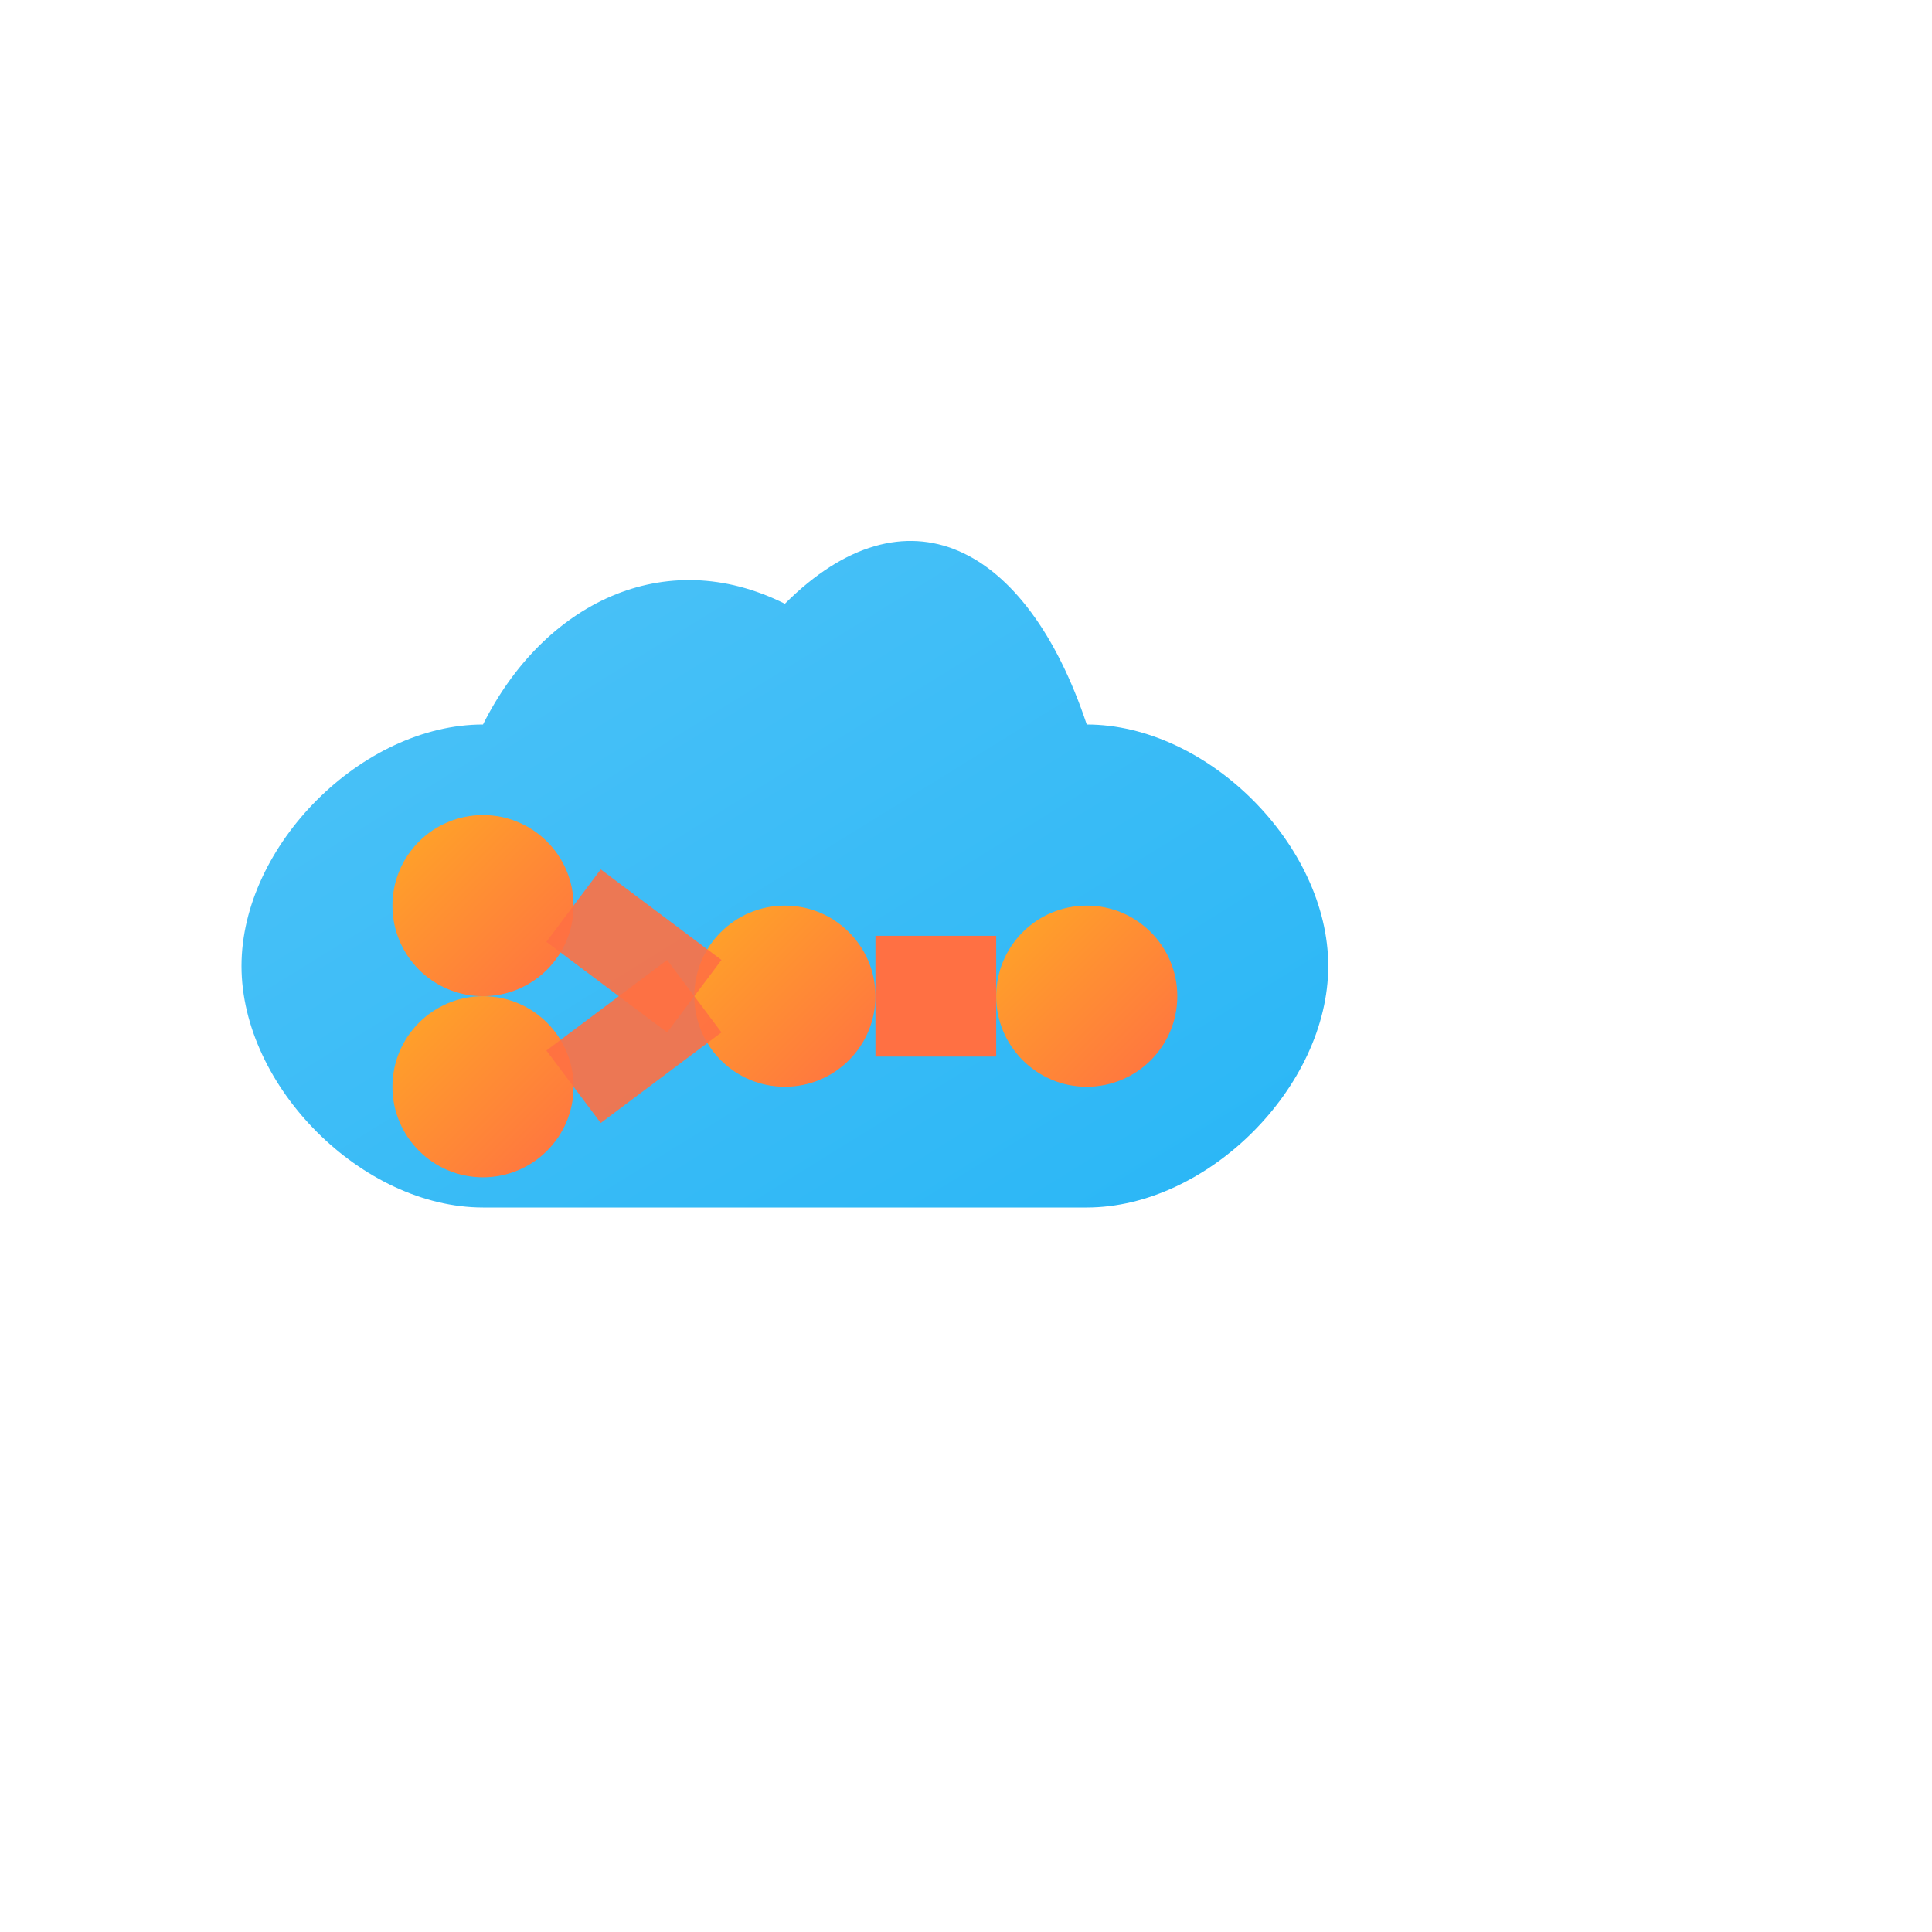
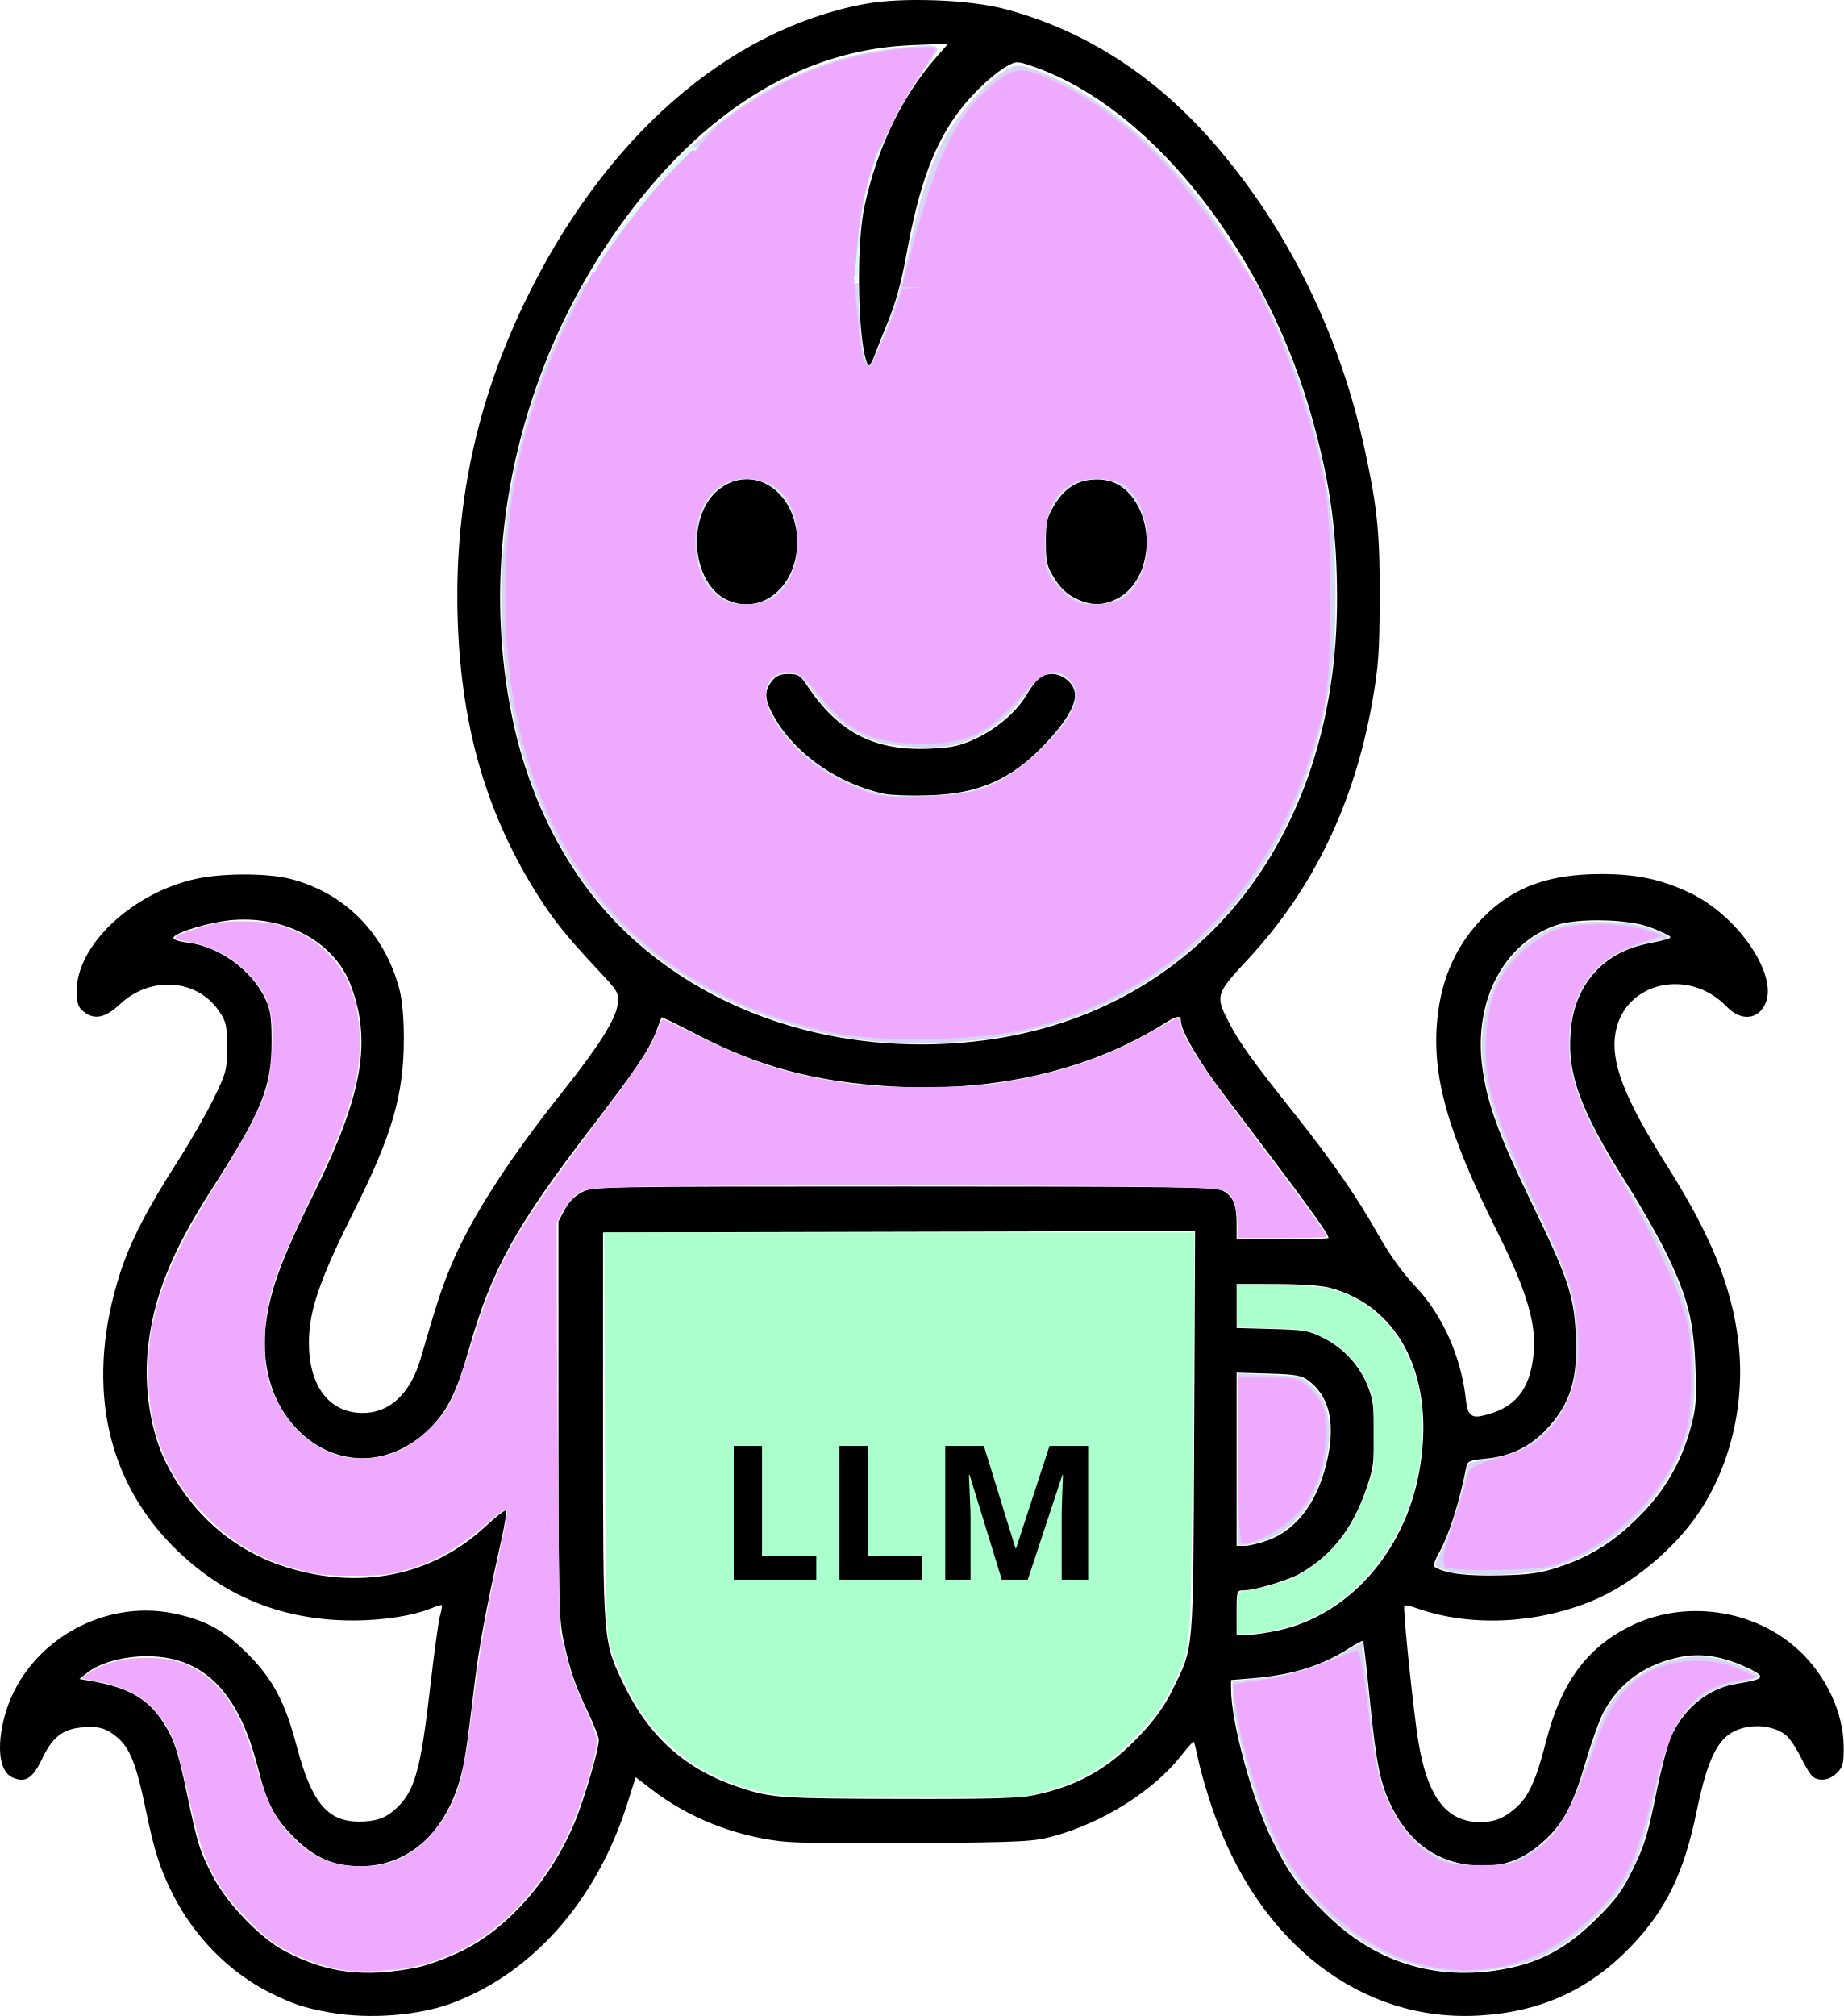
- <svg xmlns="http://www.w3.org/2000/svg" viewBox="0 0 32 32">
-   <defs>
-     <linearGradient id="cloudGradient" x1="0%" y1="0%" x2="100%" y2="100%">
-       <stop offset="0%" style="stop-color:#4FC3F7;stop-opacity:1" />
-       <stop offset="100%" style="stop-color:#29B6F6;stop-opacity:1" />
-     </linearGradient>
-     <linearGradient id="nodeGradient" x1="0%" y1="0%" x2="100%" y2="100%">
-       <stop offset="0%" style="stop-color:#FFA726;stop-opacity:1" />
-       <stop offset="100%" style="stop-color:#FF7043;stop-opacity:1" />
-     </linearGradient>
-   </defs>
-   <path d="M8 20 C6 20, 4 18, 4 16 C4 14, 6 12, 8 12 C9 10, 11 9, 13 10 C15 8, 17 9, 18 12 C20 12, 22 14, 22 16 C22 18, 20 20, 18 20 Z" fill="url(#cloudGradient)" />
-   <circle cx="8" cy="15" r="1.5" fill="url(#nodeGradient)" />
-   <circle cx="8" cy="18" r="1.5" fill="url(#nodeGradient)" />
-   <circle cx="13" cy="16.5" r="1.5" fill="url(#nodeGradient)" />
-   <circle cx="18" cy="16.5" r="1.5" fill="url(#nodeGradient)" />
-   <line x1="9.5" y1="15" x2="11.5" y2="16.5" stroke="#FF7043" stroke-width="1.5" opacity="0.9" />
-   <line x1="9.5" y1="18" x2="11.5" y2="16.5" stroke="#FF7043" stroke-width="1.5" opacity="0.9" />
-   <line x1="14.5" y1="16.5" x2="16.5" y2="16.5" stroke="#FF7043" stroke-width="2" opacity="1" />
+ <svg xmlns="http://www.w3.org/2000/svg" width="661.998" height="723.765" viewBox="0 0 175.154 191.496" version="1.1" id="svg1" xml:space="preserve">
+   <defs id="defs1" />
+   <g id="layer1" transform="translate(-5.483876,-59.28611)">
+     <path style="fill:#000000" d="m 36.805,250.446 c -2.431,-0.441 -3.532,-0.806 -5.682,-1.88 -3.835,-1.917 -7.221,-5.352 -9.235,-9.37 -1.208,-2.409 -1.75,-4.1 -2.534,-7.909 -0.884,-4.289 -1.495,-5.886 -2.638,-6.889 -1.102,-0.968 -1.846,-1.182 -3.535,-1.02 -1.769,0.17 -2.747,0.958 -3.705,2.986 -0.879,1.86 -1.604,2.311 -2.822,1.756 -1.212,-0.552 -1.514,-2.823 -0.76,-5.716 1.785,-6.854 9.151,-11.338 16.173,-9.844 2.992,0.637 4.731,1.598 6.983,3.859 2.37,2.379 3.516,4.549 4.625,8.753 1.404,5.322 2.913,7.144 5.914,7.144 1.616,0 2.577,-0.344 3.56,-1.274 1.75,-1.654 2.304,-3.648 3.212,-11.566 0.368,-3.205 0.785,-6.234 0.927,-6.729 0.142,-0.496 0.219,-0.941 0.171,-0.989 -0.048,-0.048 -0.499,0.085 -1.001,0.295 -1.95,0.815 -5.522,1.28 -8.692,1.133 -6.329,-0.295 -11.597,-2.657 -16.007,-7.178 -6.4,-6.561 -8.118,-15.697 -4.854,-25.815 0.963,-2.987 2.547,-6.057 5.496,-10.658 1.192,-1.86 2.726,-4.537 3.409,-5.949 1.183,-2.446 1.241,-2.674 1.241,-4.839 0,-2.022 -0.078,-2.39 -0.71,-3.345 -2.078,-3.141 -6.52,-3.481 -9.466,-0.725 -1.41,1.319 -2.436,1.52 -3.473,0.681 -0.496,-0.402 -0.613,-0.76 -0.625,-1.923 -0.045,-4.386 5.383,-9.443 11.488,-10.701 2.558,-0.528 6.686,-0.51 8.806,0.037 5.198,1.341 8.99,5.201 10.373,10.557 0.253,0.981 0.406,2.731 0.404,4.63 -0.006,5.283 -1.102,9.102 -4.632,16.15 -3.365,6.716 -4.382,9.663 -4.386,12.7 -0.005,4.118 1.901,6.648 5.042,6.696 2.605,0.039 4.61,-1.826 5.583,-5.192 1.428,-4.943 1.955,-6.563 2.811,-8.648 1.858,-4.524 5.429,-10.11 10.663,-16.679 3.412,-4.282 5.072,-6.91 5.225,-8.272 0.13,-1.149 0.103,-1.194 -1.949,-3.387 -2.794,-2.985 -4.034,-4.514 -5.45,-6.719 -4.971,-7.744 -7.434,-16.074 -7.784,-26.326 -0.367,-10.731 1.719,-20.661 6.364,-30.295 7.514,-15.585 19.268,-25.89 32.305,-28.324 3.538,-0.661 9.936,-0.423 13.368,0.496 7.617,2.04 14.329,6.384 19.939,12.903 6.945,8.071 11.811,17.996 14.191,28.948 1.203,5.534 1.445,7.982 1.417,14.287 -0.022,5.006 -0.121,6.36 -0.707,9.67 -1.72,9.718 -5.639,17.812 -11.856,24.491 -3.025,3.249 -3.075,3.422 -1.739,5.985 1.019,1.955 2.07,3.417 6.177,8.593 3.709,4.675 5.901,7.841 8.015,11.579 1.066,1.884 2.279,3.574 3.457,4.814 2.641,2.78 4.405,6.743 4.857,10.909 0.141,1.303 0.508,1.661 1.483,1.447 3.135,-0.685 4.57,-2.39 4.933,-5.859 0.298,-2.853 -0.641,-6.011 -3.481,-11.701 -4.714,-9.444 -6.208,-14.772 -5.659,-20.187 0.401,-3.959 1.9,-7.197 4.526,-9.777 2.804,-2.755 6.153,-3.951 11.061,-3.951 3.348,0 5.747,0.515 8.459,1.817 4.484,2.152 8.278,7.682 7.145,10.416 -0.673,1.625 -2.341,1.787 -3.712,0.359 -3.584,-3.731 -9.655,-2.344 -10.544,2.409 -0.526,2.81 0.793,6.248 4.868,12.688 4.155,6.568 6.138,11.432 6.777,16.629 0.709,5.768 -0.676,11.801 -3.757,16.365 -2.357,3.491 -6.38,6.813 -10.119,8.355 -5.365,2.212 -11.603,2.482 -16.601,0.719 -0.615,-0.217 -1.175,-0.339 -1.242,-0.271 -0.135,0.135 0.541,7.022 1.145,11.666 0.818,6.286 2.665,8.951 6.172,8.902 1.293,-0.018 2.171,-0.38 3.282,-1.357 1.215,-1.067 1.924,-2.63 2.873,-6.336 1.408,-5.5 3.81,-8.806 7.9,-10.873 5.155,-2.605 11.777,-1.704 16.032,2.182 2.657,2.427 4.325,5.993 4.336,9.269 0.005,1.56 -0.08,1.884 -0.644,2.447 -0.667,0.667 -1.57,0.827 -2.249,0.398 -0.211,-0.134 -0.747,-0.99 -1.191,-1.903 -0.443,-0.913 -1.113,-1.881 -1.488,-2.152 -1.586,-1.145 -4.269,-1.023 -5.65,0.257 -1.149,1.066 -1.95,3.127 -2.77,7.134 -1.179,5.761 -2.898,9.288 -6.206,12.734 -3.973,4.139 -8.593,6.24 -14.458,6.576 -11.186,0.64 -20.881,-6.837 -25.263,-19.485 -0.529,-1.528 -1.137,-3.605 -1.351,-4.615 -0.213,-1.01 -0.426,-1.875 -0.472,-1.921 -0.046,-0.046 -0.608,0.582 -1.25,1.395 -2.583,3.275 -7.395,6.307 -12.014,7.569 -1.977,0.54 -2.822,0.585 -12.832,0.684 -6.737,0.067 -11.621,-7.7e-4 -13.154,-0.181 -4.46,-0.526 -8.808,-2.269 -12.233,-4.905 l -1.536,-1.182 -0.817,2.57 c -2.888,9.087 -8.86,15.911 -16.485,18.838 -3.227,1.239 -8.009,1.619 -11.771,0.936 z m 8.239,-4.261 c 1.061,-0.208 2.926,-0.893 4.366,-1.603 4.394,-2.168 8.511,-6.898 10.719,-12.315 0.904,-2.218 2.244,-6.815 2.245,-7.706 3.7e-4,-0.263 -0.466,-1.454 -1.036,-2.646 -1.252,-2.617 -1.694,-3.919 -2.322,-6.828 -0.436,-2.023 -0.478,-3.878 -0.478,-21.004 v -18.785 l 0.599,-1.121 c 0.39,-0.729 0.964,-1.307 1.643,-1.654 1.028,-0.524 1.501,-0.533 30.569,-0.533 26.133,0 29.616,0.047 30.317,0.41 0.971,0.502 1.298,1.305 1.298,3.18 v 1.438 h 4.366 c 2.401,0 4.366,-0.066 4.366,-0.147 0,-0.415 -2.376,-3.669 -10.004,-13.701 -2.284,-3.004 -4.019,-5.977 -4.019,-6.888 0,-0.593 -0.365,-0.541 -1.574,0.223 -7.102,4.483 -16.328,6.59 -26.124,5.967 -7.167,-0.456 -12.419,-1.87 -18.312,-4.928 -1.804,-0.936 -3.301,-1.67 -3.326,-1.631 -0.026,0.039 -0.253,0.629 -0.506,1.311 -0.642,1.732 -1.938,3.662 -6.092,9.071 -7.29,9.492 -9.544,13.559 -11.698,21.117 -1.178,4.131 -2.026,5.853 -3.718,7.545 -3.848,3.851 -9.281,3.782 -12.846,-0.164 -2.541,-2.813 -3.419,-6.841 -2.473,-11.342 0.574,-2.729 1.694,-5.537 4.361,-10.93 4.574,-9.251 5.461,-14.367 3.417,-19.708 -1.529,-3.995 -6.037,-6.499 -11.068,-6.148 -2.083,0.146 -5.59,1.171 -5.75,1.681 -0.058,0.184 0.469,0.369 1.367,0.481 3.02,0.377 6.107,2.632 7.383,5.391 0.471,1.019 0.572,1.726 0.572,4.015 0,4.34 -0.919,6.596 -5.752,14.118 -3.722,5.793 -5.448,10.09 -5.983,14.886 -0.43,3.864 0.234,8.092 1.74,11.069 2.447,4.839 6.389,8.261 11.313,9.823 7.063,2.24 13.904,0.866 18.95,-3.807 1.014,-0.939 1.912,-1.639 1.996,-1.556 0.083,0.083 -0.109,1.319 -0.427,2.746 -1.393,6.244 -2.131,10.173 -2.519,13.411 -0.814,6.792 -1.001,7.99 -1.517,9.689 -1.513,4.989 -4.98,7.938 -9.334,7.938 -2.575,0 -4.419,-0.798 -6.363,-2.755 -1.861,-1.873 -2.55,-3.219 -3.446,-6.733 -1.801,-7.064 -5.153,-10.423 -10.432,-10.453 -2.249,-0.013 -4.529,0.606 -5.713,1.551 l -0.769,0.614 1.058,0.179 c 3.4,0.574 5.3,1.604 6.695,3.632 1.175,1.707 1.561,2.811 2.427,6.922 1.059,5.029 1.212,5.524 2.471,7.97 1.355,2.633 4.556,5.95 6.928,7.181 3.991,2.071 7.479,2.5 12.435,1.528 z m 104.114,-0.017 c 3.009,-0.665 5.415,-2.052 7.972,-4.595 1.929,-1.919 2.477,-2.669 3.53,-4.834 1.04,-2.138 1.394,-3.293 2.134,-6.966 0.532,-2.639 1.161,-4.964 1.571,-5.802 1.257,-2.57 3.526,-4.337 6.092,-4.746 2.774,-0.442 2.891,-0.667 0.835,-1.608 -2.174,-0.995 -4.164,-1.314 -6.033,-0.966 -3.348,0.623 -5.928,2.438 -7.415,5.217 -0.389,0.726 -1.138,2.793 -1.665,4.593 -1.25,4.266 -2.138,5.981 -3.961,7.647 -2.028,1.853 -3.879,2.531 -6.499,2.38 -3.56,-0.205 -6.271,-2.075 -7.996,-5.515 -1.094,-2.182 -1.491,-4.103 -2.1,-10.165 -0.307,-3.056 -0.597,-5.601 -0.645,-5.656 -0.048,-0.055 -0.67,0.274 -1.382,0.731 -2.553,1.638 -5.372,2.51 -9.11,2.818 l -2.051,0.169 v 0.857 c 0,3.176 2.067,10.704 3.982,14.502 1.561,3.096 2.43,4.284 4.991,6.828 4.876,4.843 10.997,6.607 17.75,5.114 z m -45.411,-16.363 c 4.179,-0.885 7.06,-2.523 10.072,-5.724 1.411,-1.5 2.302,-2.75 3.053,-4.284 2.059,-4.206 1.963,-3.073 2.06,-24.458 l 0.086,-19.117 -28.123,0.067 -28.123,0.067 v 18.389 c 0,20.693 -0.022,20.426 1.985,24.574 2.442,5.05 5.967,8.148 11.173,9.821 2.906,0.934 3.821,0.995 15.153,1.023 8.566,0.021 11.23,-0.054 12.665,-0.359 z m 23.053,-15.614 c 6.687,-1.404 12.033,-7.328 13.475,-14.934 1.677,-8.842 -1.669,-15.832 -8.448,-17.645 -0.808,-0.216 -2.791,-0.355 -5.093,-0.357 l -3.77,-0.003 v 2.09 2.09 l 3.373,0.093 c 3.12,0.086 3.49,0.152 4.923,0.878 1.895,0.96 3.399,2.615 4.18,4.6 0.487,1.238 0.588,2.016 0.587,4.537 -7.7e-4,2.699 -0.09,3.298 -0.794,5.303 -1.289,3.677 -3.194,6.114 -6.135,7.85 -1.16,0.685 -4.408,1.663 -5.523,1.663 -0.59,0 -0.613,0.08 -0.613,2.117 v 2.117 l 0.992,-0.005 c 0.546,-0.003 1.826,-0.18 2.844,-0.393 z m 26.723,-6.038 c 3.028,-0.993 5.249,-2.385 7.673,-4.809 2.442,-2.442 3.991,-5.108 4.907,-8.447 0.5,-1.822 0.558,-2.568 0.448,-5.689 -0.155,-4.396 -0.726,-6.671 -2.692,-10.735 -0.774,-1.601 -2.5,-4.637 -3.836,-6.747 -4.554,-7.197 -5.784,-10.699 -5.267,-14.992 0.485,-4.031 3.1,-6.924 7.013,-7.758 2.394,-0.51 2.547,-0.562 2.31,-0.78 -0.13,-0.119 -0.951,-0.49 -1.824,-0.824 -2.101,-0.803 -6.948,-0.903 -8.996,-0.185 -4.905,1.721 -7.744,7.124 -6.98,13.284 0.429,3.452 1.489,6.414 4.597,12.843 3.583,7.41 4.115,8.977 4.301,12.662 0.218,4.325 -0.484,6.626 -2.769,9.069 -1.545,1.652 -3.437,2.575 -5.714,2.787 -1.526,0.143 -1.794,0.245 -1.89,0.723 -0.736,3.644 -1.643,6.491 -2.631,8.258 -0.412,0.738 -0.546,1.218 -0.369,1.327 0.991,0.612 2.99,0.869 6.165,0.792 2.848,-0.069 3.804,-0.203 5.556,-0.778 z m -27.53,-2.578 c 2.814,-1.053 4.812,-3.85 5.64,-7.898 0.699,-3.415 0.078,-5.824 -1.876,-7.274 -0.633,-0.47 -1.202,-0.567 -3.77,-0.642 l -3.024,-0.089 v 8.225 8.225 h 0.784 c 0.431,0 1.442,-0.246 2.246,-0.547 z M 98.037,158.219 c 20.839,-2.26 34.474,-18.901 34.467,-42.066 -0.002,-6.201 -0.619,-10.768 -2.266,-16.778 C 125.921,83.623 115.155,69.804 104.043,65.751 c -1.81,-0.66 -1.962,-0.676 -2.723,-0.282 -1.226,0.634 -3.228,2.455 -4.513,4.104 -2.527,3.243 -3.999,7.164 -5.213,13.884 -0.468,2.593 -1.005,4.545 -1.753,6.382 -0.593,1.455 -1.225,3.048 -1.405,3.539 -0.179,0.491 -0.386,0.789 -0.459,0.661 -0.991,-1.718 -1.218,-11.223 -0.363,-15.18 1.193,-5.522 3.572,-10.455 6.827,-14.152 l 1.116,-1.268 -3.429,0.135 c -9.211,0.363 -17.638,4.918 -24.848,13.433 -11.845,13.988 -16.798,33.242 -13.063,50.776 1.628,7.641 5.227,14.559 10.136,19.484 8.291,8.318 20.718,12.359 33.684,10.953 z m -8.543,-23.524 c -4.369,-0.94 -8.436,-3.764 -10.423,-7.236 -0.963,-1.683 -1.027,-2.496 -0.274,-3.454 0.427,-0.542 0.78,-0.697 1.59,-0.697 0.927,0 1.121,0.12 1.767,1.092 2.982,4.49 6.431,6.254 11.732,5.999 2.059,-0.099 2.79,-0.259 4.249,-0.932 1.938,-0.893 3.874,-2.523 4.761,-4.008 0.994,-1.664 1.567,-2.151 2.531,-2.151 1.091,0 2.191,0.996 2.191,1.983 0,1.096 -0.943,2.647 -2.817,4.634 -3.221,3.415 -6.358,4.791 -11.206,4.918 -1.673,0.044 -3.519,-0.023 -4.101,-0.148 z m -14.837,-18.376 c -3.523,-1.534 -4.035,-8.135 -0.82,-10.587 3.245,-2.475 7.328,0.269 7.381,4.961 0.048,4.21 -3.274,7.058 -6.561,5.627 z m 32.954,-0.22 c -0.811,-0.41 -1.426,-1.001 -1.974,-1.897 -0.713,-1.165 -0.797,-1.527 -0.797,-3.44 0,-1.856 0.096,-2.301 0.729,-3.377 0.936,-1.593 2.067,-2.386 3.612,-2.535 1.657,-0.159 2.982,0.436 3.952,1.774 2.236,3.087 1.45,8.012 -1.522,9.528 -1.373,0.701 -2.539,0.685 -4,-0.054 z" id="path1" />
+     <path style="fill:#eeaaff;stroke-width:2.585;stroke-dasharray:none" d="M 123.547,707.36 C 114.506,705.951 103.508,701.441 96.907,696.437 91.871,692.619 83.602,683.962 80.184,678.928 74.955,671.229 72.052,663.996 69.293,651.798 63.452,625.971 62.607,623.395 57.773,616.682 52.603,609.502 45.33,605.454 33.996,603.446 l -4.652,-0.824 1.484,-1.178 c 5.128,-4.071 12.939,-6.292 22.035,-6.267 9.99,0.028 16.653,2.475 23.334,8.571 6.995,6.383 11.276,14.554 15.675,29.921 3.55,12.401 6.632,18.835 11.693,24.408 7.619,8.39 15.244,11.939 25.592,11.911 6.946,-0.019 10.135,-0.688 15.527,-3.262 5.297,-2.528 12.35,-9.461 15.619,-15.352 5.006,-9.022 6.364,-14.786 9.791,-41.56 2.309,-18.038 4.163,-28.749 8.222,-47.506 3.909,-18.061 4.251,-20.288 3.116,-20.28 -0.475,0.003 -3.487,2.264 -6.694,5.024 -10.781,9.28 -19.175,13.956 -30.47,16.975 -5.377,1.437 -7.463,1.651 -16.603,1.699 -7.79,0.041 -11.776,-0.23 -15.644,-1.065 -16.45,-3.552 -28.295,-10.046 -39.033,-21.401 -9.823,-10.388 -15.427,-20.879 -18.258,-34.183 -1.986,-9.331 -2.006,-24.171 -0.046,-33.316 3.412,-15.92 9.316,-28.86 23.537,-51.583 10.4,-16.617 15.977,-27.433 17.804,-34.53 1.622,-6.3 2.319,-19.913 1.298,-25.343 -1.067,-5.675 -3.649,-10.23 -8.659,-15.273 -5.478,-5.515 -12.577,-9.286 -20.197,-10.727 -5.431,-1.027 -5.751,-1.157 -5.166,-2.102 0.423,-0.684 8.15,-3.298 13.679,-4.627 5.091,-1.223 17.141,-1.062 22.175,0.297 19.597,5.292 30.069,20.037 30.005,42.252 -0.027,9.328 -1.019,14.547 -5.036,26.49 -2.724,8.099 -4.771,12.792 -15.941,36.55 -10.442,22.208 -13.076,31.181 -13.111,44.667 -0.026,9.98 0.856,14.07 4.751,22.017 4.43,9.038 13.237,16.485 22.374,18.918 4.313,1.148 11.295,1.109 15.896,-0.089 6.166,-1.606 11.003,-4.561 16.513,-10.088 7.114,-7.135 8.493,-10.08 16.138,-34.459 7.823,-24.947 14.213,-36.059 42.507,-73.914 16.788,-22.46 20.319,-27.774 22.832,-34.36 0.829,-2.173 1.725,-3.955 1.99,-3.96 0.265,-0.005 5.333,2.419 11.261,5.387 21.658,10.843 36.464,15.381 59.217,18.148 10.488,1.276 38.529,1.09 48.152,-0.318 22.507,-3.295 40.377,-9.218 57.696,-19.125 4.553,-2.604 8.441,-4.735 8.641,-4.735 0.2,0 0.551,0.999 0.78,2.22 1.066,5.681 7.14,14.874 28.878,43.703 14.071,18.661 22.025,29.567 23.689,32.482 0.357,0.625 -2.95,0.792 -15.653,0.792 H 444.628 l -0.318,-5.583 c -0.195,-3.427 -0.752,-6.496 -1.44,-7.948 -2.122,-4.471 -1.818,-4.426 -32.947,-4.919 -37.491,-0.594 -151.33,-0.589 -177.717,0.009 -23.276,0.527 -23.135,0.503 -27.034,4.607 -1.104,1.162 -2.744,3.51 -3.643,5.217 l -1.636,3.104 0.059,30.792 c 0.032,16.936 0.28,49.895 0.551,73.242 l 0.492,42.449 1.945,7.603 c 2.402,9.39 2.987,11.036 7.452,20.98 1.967,4.381 3.719,9.03 3.894,10.331 0.53,3.953 -5.389,23.542 -10.301,34.088 -7.443,15.982 -20.005,30.548 -33.542,38.894 -6.35,3.915 -16.129,7.759 -23.136,9.097 -6.623,1.264 -18.651,1.743 -23.759,0.947 z" id="path3" transform="matrix(0.2645833,0,0,0.2645833,5.483876,59.28611)" />
+     <path style="fill:#d7d7f4;stroke-width:2.585;stroke-dasharray:none" d="m 524.106,564.752 c -4.726,-0.608 -8.693,-2.011 -8.693,-3.074 0,-0.376 0.833,-2.334 1.851,-4.351 2.676,-5.301 5.959,-15.113 7.982,-23.858 0.967,-4.182 1.94,-7.811 2.16,-8.066 0.221,-0.255 3.528,-1.007 7.351,-1.671 3.822,-0.664 8.233,-1.775 9.801,-2.467 4.604,-2.033 10.299,-6.637 13.591,-10.988 6.582,-8.699 8.23,-15.084 7.752,-30.028 -0.48,-14.974 -2.123,-20.192 -14.665,-46.568 -8.854,-18.619 -11.86,-25.572 -14.53,-33.613 -5.481,-16.5 -6.075,-29.366 -1.933,-41.863 3.873,-11.685 12.029,-20.758 22.478,-25.003 6.859,-2.787 23.998,-3.106 32.596,-0.606 4.55,1.323 9.468,3.457 9.014,3.912 -0.2,0.2 -3.281,1.054 -6.846,1.896 -8.343,1.972 -13.739,4.659 -18.22,9.074 -6.68,6.582 -10.229,16.021 -10.229,27.207 0,13.379 4.706,25.418 18.976,48.543 13.253,21.477 20.342,35.84 23.187,46.979 3.174,12.427 3.662,33.317 0.99,42.355 -6.998,23.669 -24.798,42.288 -47.532,49.717 -8.751,2.86 -23.818,3.922 -35.079,2.473 z" id="path4" transform="matrix(0.2645833,0,0,0.2645833,5.483876,59.28611)" />
+     <path style="fill:#d7d7f4;stroke-width:2.585;stroke-dasharray:none" d="m 516.363,707.316 c -17.233,-2.483 -33.805,-12.315 -46.967,-27.866 -5.215,-6.161 -8.837,-11.861 -12.646,-19.9 -6.758,-14.265 -14.198,-41.496 -14.198,-51.964 v -3.989 l 3.009,-0.355 c 1.655,-0.195 4.863,-0.532 7.128,-0.75 11.254,-1.08 21.717,-4.41 30.975,-9.859 2.924,-1.721 5.39,-3.05 5.482,-2.953 0.091,0.097 1.059,8.388 2.149,18.425 3.034,27.916 4.136,33.053 9.121,42.526 5.049,9.595 14.041,16.669 23.74,18.677 4.169,0.863 12.201,0.875 15.894,0.024 6.436,-1.484 14.637,-7.071 19.204,-13.083 3.694,-4.863 6.019,-10.166 10.68,-24.359 2.388,-7.272 5.362,-15.162 6.608,-17.534 5.728,-10.9 18.043,-18.646 31.057,-19.535 6.236,-0.426 11.927,0.79 18.849,4.027 6.81,3.185 6.718,3.404 -2.207,5.199 -7.383,1.485 -11.698,3.623 -16.439,8.145 -7.148,6.818 -8.953,11.084 -13.547,32.01 -5.15,23.462 -9.335,32.245 -20.856,43.763 -6.442,6.441 -13.469,11.593 -19.607,14.376 -10.159,4.606 -25.675,6.669 -37.428,4.975 z" id="path5" transform="matrix(0.2645833,0,0,0.2645833,5.483876,59.28611)" />
+     <path style="fill:#d7d7f4;stroke-width:2.585;stroke-dasharray:none" d="m 316.153,374.034 c -19.495,-1.693 -38.331,-6.888 -55.754,-15.376 -24.357,-11.867 -43.132,-28.773 -56.702,-51.058 -25.184,-41.357 -30.718,-100.765 -14.582,-156.533 4.179,-14.442 8.421,-25.184 15.685,-39.716 l 4.83,-9.662 h 49.302 49.302 v 4.959 c 0,6.139 1.107,17.437 2.105,21.479 0.477,1.934 1.089,3.024 1.697,3.024 1.048,0 7.7,-16.009 10.202,-24.551 l 1.438,-4.91 h 63.771 63.771 l 4.499,9.345 c 12.052,25.033 19.454,50.287 22.7,77.454 1.488,12.452 1.503,38.159 0.029,49.998 -7.797,62.611 -41.47,108.233 -93.804,127.09 -20.467,7.375 -45.447,10.46 -68.489,8.459 z m 29.881,-89.52 c 10.959,-2.188 20.253,-7.672 29.445,-17.375 7.083,-7.477 10.139,-12.261 10.498,-16.434 0.472,-5.495 -3.907,-9.55 -9.503,-8.8 -2.967,0.398 -4.274,1.511 -7.579,6.455 -6.657,9.956 -17.1,17.286 -27.562,19.344 -6.528,1.284 -20.263,0.505 -26.447,-1.5 -8.577,-2.781 -15.46,-7.907 -21.585,-16.078 -6.208,-8.279 -6.376,-8.419 -10.163,-8.419 -2.64,0 -3.713,0.333 -5.255,1.631 -5.041,4.242 -3.663,10.639 4.525,21.017 7.879,9.985 24.1,19.355 36.579,21.131 4.955,0.705 21.654,0.105 27.048,-0.972 z m -71.063,-69.006 c 8.245,-3.848 12.938,-14.438 11.163,-25.188 -1.861,-11.268 -8.775,-18.305 -17.987,-18.305 -7.511,0 -13.43,4.418 -16.399,12.239 -2.057,5.419 -2.049,15.489 0.016,20.8 1.718,4.421 5.516,8.833 9.096,10.569 3.876,1.879 9.943,1.83 14.111,-0.115 z m 125.472,-0.008 c 11.693,-5.445 15.29,-23.809 7.058,-36.034 -3.44,-5.109 -7.608,-7.451 -13.258,-7.451 -2.098,0 -4.945,0.339 -6.328,0.753 -3.609,1.081 -8.305,5.582 -10.585,10.145 -1.843,3.689 -1.937,4.248 -1.923,11.537 0.011,6.306 0.24,8.158 1.291,10.475 4.536,10 14.987,14.654 23.746,10.576 z" id="path6" transform="matrix(0.2645833,0,0,0.2645833,5.483876,59.28611)" />
+     <path style="fill:#d7d7f4;stroke-width:2.585;stroke-dasharray:none" d="M 444.452,523.866 V 493.039 l 9.979,0.433 c 5.488,0.238 10.771,0.602 11.738,0.81 2.778,0.596 7.702,5.46 9.347,9.233 3.726,8.544 1.369,24.845 -5.166,35.724 -2.904,4.835 -8.172,9.991 -12.245,11.983 -3.784,1.851 -9.292,3.454 -11.911,3.465 l -1.742,0.008 z" id="path7" transform="matrix(0.2645833,0,0,0.2645833,5.483876,59.28611)" />
+     <path style="fill:#d7d7f4;stroke-width:4.92;stroke-dasharray:none" d="m 326.899,87.324 c 3.107,-15.05 6.751,-26.851 10.772,-34.889 6.727,-13.447 21.668,-28.922 27.924,-28.922 4.601,0 17.1,5.767 27.661,12.763 18.276,12.106 34.971,29.881 49.735,52.954 3.395,5.306 6.173,10.053 6.173,10.551 8e-5,0.497 -28.13,0.904 -62.512,0.904 h -62.512 z" id="path8" transform="matrix(0.2645833,0,0,0.2645833,5.483876,59.28611)" />
+     <path style="fill:#d7d7f4;stroke-width:4.92;stroke-dasharray:none" d="m 212.055,98.88 c 1.373,-3.578 13.381,-20.692 20.732,-29.546 25.845,-31.133 55.159,-48.332 88.569,-51.967 17.939,-1.952 17.935,-1.954 10.622,7.352 -7.213,9.179 -16.574,28.162 -20.216,40.998 -1.46,5.144 -2.883,14.632 -3.302,22.006 l -0.736,12.962 H 259.543 c -42.287,0 -48.096,-0.221 -47.488,-1.805 z" id="path9" transform="matrix(0.2645833,0,0,0.2645833,5.483876,59.28611)" />
+     <path style="fill:#d7d7f4;stroke-width:1.282;stroke-dasharray:none" d="m 217.675,100.106 c -5.374,-0.334 -5.887,-0.57 -4.983,-2.291 1.548,-2.946 8.555,-13.162 14.054,-20.49 19.325,-25.752 41.274,-43.446 65.426,-52.742 11.511,-4.431 25.507,-7.292 38.977,-7.968 4.367,-0.219 5.521,0.081 5.201,1.354 -0.237,0.945 -1.347,2.621 -4.127,6.234 -9.018,11.719 -19.026,33.013 -21.644,46.05 -1.105,5.505 -1.962,12.649 -2.357,19.646 -0.185,3.285 -0.419,6.998 -0.52,8.251 l -0.183,2.279 -43.115,-0.049 c -23.713,-0.027 -44.742,-0.15 -46.73,-0.274 z" id="path10" transform="matrix(0.2645833,0,0,0.2645833,5.483876,59.28611)" />
+     <path style="fill:#d7d7f4;stroke-width:1.282;stroke-dasharray:none" d="m 217.332,100.105 c -4.209,-0.266 -5.001,-0.456 -5.001,-1.202 0,-1.093 5.27,-9.117 12.519,-19.062 22.315,-30.614 48.493,-50.472 77.223,-58.58 8.865,-2.502 23.614,-4.758 31.103,-4.758 3.759,0 4.081,0.816 1.647,4.172 -0.724,0.998 -2.472,3.403 -3.884,5.344 -5.974,8.21 -12.545,20.885 -16.949,32.692 -3.352,8.984 -5.046,18.277 -5.775,31.661 -0.183,3.371 -0.414,7.014 -0.512,8.094 l -0.178,1.965 -43.274,-0.047 c -23.801,-0.026 -44.914,-0.151 -46.918,-0.277 z" id="path11" transform="matrix(0.2645833,0,0,0.2645833,5.483876,59.28611)" />
+     <path style="fill:#d7d7f4;stroke-width:0.499;stroke-dasharray:none" d="m 238.169,100.553 c -8.406,-0.047 -16.631,-0.146 -18.278,-0.221 -5.078,-0.23 -7.203,-0.508 -7.65,-1.002 -0.209,-0.231 -0.204,-0.268 0.14,-0.999 1.114,-2.366 5.943,-9.667 10.977,-16.597 7.909,-10.888 13.94,-18.025 22.131,-26.19 l 2.796,-2.787 h 34.049 c 27.192,0 34.036,0.031 33.985,0.153 -2.057,4.9 -3.888,10.12 -4.858,13.846 -1.2,4.609 -2.324,11.863 -2.863,18.462 -0.141,1.727 -0.922,14.756 -0.922,15.375 4e-5,0.109 -47.773,0.082 -69.507,-0.039 z" id="path12" transform="matrix(0.2645833,0,0,0.2645833,5.483876,59.28611)" />
+     <path style="fill:#d5fff6;stroke-width:0.499;stroke-dasharray:none" d="m 235.663,100.554 c -18.508,-0.124 -22.909,-0.376 -23.512,-1.349 -0.634,-1.022 12.857,-20.46 20.846,-30.037 3.902,-4.677 7.799,-8.941 12.172,-13.32 l 3.088,-3.091 h 34.063 c 27.201,0 34.051,0.031 34.002,0.153 -0.033,0.084 -0.458,1.143 -0.943,2.354 -0.961,2.397 -1.566,4.028 -2.403,6.48 -2.26,6.621 -3.687,14.583 -4.501,25.125 -0.06,0.775 -0.797,13.453 -0.798,13.725 -3.9e-4,0.111 -53.995,0.082 -72.014,-0.039 z" id="path13" transform="matrix(0.2645833,0,0,0.2645833,5.483876,59.28611)" />
+     <path style="fill:#aaffcc;stroke-width:2.033;stroke-dasharray:none" d="m 444.174,580.251 c 0.069,-8.76 0.068,-8.759 3.709,-9.212 3.719,-0.463 11.379,-2.607 15.8,-4.423 4.683,-1.924 10.136,-5.828 14.423,-10.327 5.994,-6.291 9.429,-12.279 13.01,-22.682 l 2.079,-6.039 v -12.454 c 0,-11.687 -0.07,-12.658 -1.141,-15.755 -3.015,-8.724 -9.261,-15.664 -17.65,-19.614 -4.096,-1.929 -8.245,-2.732 -14.135,-2.738 -2.217,-0.002 -6.757,-0.15 -10.088,-0.329 l -6.056,-0.326 v -7.645 -7.645 l 8.594,0.004 c 9.894,0.005 21.322,0.735 24.7,1.578 11.845,2.956 21.672,11.172 27.471,22.966 5.8,11.796 7.294,25.595 4.525,41.789 -3.888,22.74 -17.8,42.846 -36.237,52.368 -7.947,4.105 -18.293,6.834 -25.903,6.834 h -3.15 z" id="path15" transform="matrix(0.2645833,0,0,0.2645833,5.483876,59.28611)" />
+     <path style="fill:#eeaaff;stroke-width:6.583;stroke-dasharray:none" d="m 519.086,562.647 c -1.641,-1.115 -1.078,-4.431 2.684,-15.801 2.618,-7.914 5.005,-15.768 5.304,-17.453 0.395,-2.228 3.208,-3.793 10.31,-5.736 5.372,-1.469 11.568,-4.03 13.769,-5.69 11.747,-8.861 17.228,-23.867 15.295,-41.873 -1.418,-13.208 -2.828,-17.261 -15.645,-44.98 -14.97,-32.376 -18.136,-43.225 -17.197,-58.936 0.872,-14.591 4.538,-22.824 13.95,-31.327 3.551,-3.208 9.231,-6.604 12.622,-7.545 8.041,-2.233 22.243,-1.996 30.367,0.506 l 6.454,1.988 -8.618,2.907 c -16.931,5.711 -25.42,18.322 -25.069,37.24 0.222,11.965 4.249,22.745 15.974,42.758 14.537,24.815 24.862,46.913 26.761,57.28 0.976,5.325 1.479,15.945 1.119,23.601 -0.546,11.613 -1.514,15.666 -5.842,24.456 -6.859,13.933 -19.743,26.838 -33.611,33.665 -10.146,4.995 -12.342,5.444 -28.767,5.88 -9.78,0.26 -18.717,-0.163 -19.859,-0.939 z" id="path17" transform="matrix(0.2645833,0,0,0.2645833,5.483876,59.28611)" />
+     <path style="fill:#eeaaff;stroke-width:6.583;stroke-dasharray:none" d="m 444.521,524.39 v -29.85 h 10.993 c 10.163,0 11.35,0.374 15.732,4.951 4.207,4.395 4.736,6.07 4.712,14.925 -0.035,12.735 -4.029,23.133 -11.684,30.422 -5.216,4.966 -13.888,9.403 -18.379,9.403 -0.755,0 -1.373,-13.432 -1.373,-29.85 z" id="path18" transform="matrix(0.2645833,0,0,0.2645833,5.483876,59.28611)" />
+     <path style="fill:#eeaaff;stroke-width:6.583;stroke-dasharray:none" d="m 509.062,704.937 c -19.886,-5.321 -41.187,-24.081 -50.98,-44.901 -5.978,-12.71 -12.598,-34.507 -14.301,-47.093 l -1.117,-8.258 11.151,-1.655 c 6.133,-0.91 15.808,-3.573 21.501,-5.917 5.693,-2.344 11.04,-4.418 11.882,-4.609 0.843,-0.191 2.422,7.445 3.51,16.969 1.088,9.524 2.773,21.141 3.745,25.816 2.49,11.979 10.144,24.577 18.153,29.877 5.836,3.862 8.297,4.439 18.927,4.439 11.167,0 12.871,-0.453 19.788,-5.256 8.285,-5.753 13.326,-14.675 21.54,-38.128 5.091,-14.535 10.807,-21.913 20.683,-26.694 8.679,-4.202 22.047,-4.337 30.883,-0.313 l 6.454,2.939 -6.589,1.149 c -16.588,2.892 -23.129,11.385 -30.412,39.487 -6.81,26.279 -10.136,33.264 -21.022,44.15 -17.929,17.929 -40.379,24.262 -63.797,17.996 z" id="path19" transform="matrix(0.2645833,0,0,0.2645833,5.483876,59.28611)" />
+     <g id="g23">
+       <path style="fill:#eeaaff;stroke-width:6.583;stroke-dasharray:none" d="M 297.692,370.5 C 223.818,354.382 181.397,297.61 181.427,214.902 c 0.013,-35.584 5.874,-62.782 20.669,-95.906 l 10.861,-21.402 47.319,-2.432 46.277,4.169 1.35,14.99 c 1.136,12.614 2.226,17.18 4.367,17.18 1.313,0 11.239,-24.18 11.239,-27.378 0,-1.117 21.005,-1.666 63.774,-1.666 h 63.774 l 5.652,12.403 c 7.295,16.008 14.11,36.485 17.888,53.751 2.391,10.928 2.984,20.271 2.914,45.985 -0.08,29.634 -0.433,33.55 -4.326,47.931 -14.984,55.355 -50.791,92.65 -102.079,106.322 -18.593,4.956 -54.556,5.765 -73.415,1.65 z m 58.491,-88.583 c 4.216,-1.874 11.728,-7.249 16.694,-11.946 13.124,-12.412 16.588,-20.651 11.022,-26.216 -4.739,-4.739 -9.253,-2.992 -18.026,6.975 -10.898,12.38 -18.996,16.308 -33.597,16.297 -19.154,-0.015 -27.773,-4.084 -38.895,-18.36 -4.317,-5.541 -6.903,-7.447 -10.104,-7.447 -9.727,0 -11.167,10.372 -2.93,21.102 7.198,9.377 15.109,15.433 26.37,20.185 8.487,3.582 11.298,3.956 25.666,3.419 11.926,-0.446 18.135,-1.492 23.8,-4.009 z m -78.203,-67.418 c 5.432,-3.804 8.417,-10.924 8.417,-20.071 0,-14.431 -6.746,-22.589 -18.679,-22.589 -12.174,0 -20.074,12.466 -17.745,27.999 1.61,10.736 8.117,17.18 17.35,17.18 3.884,0 8.679,-1.133 10.656,-2.518 z m 125.634,0.154 c 11.182,-7.832 11.182,-32.617 0,-40.449 -1.857,-1.3 -6.32,-2.364 -9.918,-2.364 -12.226,0 -18.555,8.189 -18.555,24.008 0,8.736 0.513,10.19 5.434,15.408 4.635,4.914 6.481,5.762 12.549,5.762 3.913,0 8.634,-1.064 10.49,-2.364 z" id="path20" transform="matrix(0.2645833,0,0,0.2645833,5.483876,59.28611)" />
+       <path style="fill:#eeaaff;stroke-width:6.583;stroke-dasharray:none" d="M 326.195,93.987 C 333.773,65.153 340.237,45.629 353.21,33.36 c 10.631,-10.055 13.258,-10.321 28.096,-2.848 12.26,6.174 23.908,14.919 35.076,26.336 8.351,8.536 25.426,30.736 29.089,37.82 l 6.181,8.732 -65.483,1.042 -62.357,-1.39 z" id="path21" transform="matrix(0.2645833,0,0,0.2645833,5.483876,59.28611)" />
+       <path id="path22" style="fill:#eeaaff;stroke-width:6.583;stroke-dasharray:none" d="m 248.369,54.053 -8.27,8.471 c -8.381,8.585 -26.311,32.615 -26.311,35.264 0,0.816 20.242,1.443 46.561,1.443 h 46.561 l 1.072,-12.877 c 0.591,-7.083 2.435,-17.248 4.098,-22.59 l 3.021,-9.711 h -33.365 z" transform="matrix(0.2645833,0,0,0.2645833,5.483876,59.28611)" />
+       <path style="fill:#eeaaff;stroke-width:6.583;stroke-dasharray:none" d="m 247.897,56.812 c 0,-0.27 6.291,-9.067 12.281,-13.604 20.393,-15.447 41.654,-23.835 65.48,-25.833 9.426,-0.79 11.039,-0.574 9.884,1.328 -0.759,1.25 -3.959,6.283 -7.11,11.184 -3.152,4.902 -7.111,11.981 -8.799,15.732 l -5.848,11.683 -32.596,-0.695 c -18.497,-0.394 -33.291,0.474 -33.291,0.204 z" id="path23" transform="matrix(0.2645833,0,0,0.2645833,5.483876,59.28611)" />
+     </g>
+     <path style="fill:#aaffcc;fill-opacity:1;stroke-width:3.001" d="m 281.797,644.692 c -9.279,-0.798 -21.198,-4.602 -29.873,-9.535 -7.048,-4.008 -16.85,-13.11 -21.258,-19.742 -4.956,-7.455 -10.591,-19.643 -11.94,-25.825 -1.055,-4.835 -1.242,-14.273 -1.511,-76.319 l -0.308,-70.802 h 105.977 105.977 l -0.057,20.045 c -0.032,11.025 -0.334,43.382 -0.672,71.906 -0.692,58.337 -0.599,57.312 -6.23,68.981 -4.336,8.985 -6.825,12.54 -13.953,19.931 -10.313,10.695 -19.427,16.221 -32.589,19.761 l -7.186,1.933 -39.355,0.163 c -21.645,0.089 -42.804,-0.134 -47.02,-0.496 z" id="path14" transform="matrix(0.2645833,0,0,0.2645833,5.483876,59.28611)" />
+     <text xml:space="preserve" style="font-style:normal;font-variant:normal;font-weight:normal;font-stretch:normal;font-size:3.175px;font-family:'Red Hat Mono';-inkscape-font-specification:'Red Hat Mono';text-align:start;writing-mode:lr-tb;direction:ltr;text-anchor:start;fill:#000000;fill-opacity:1;stroke-width:1.079" x="73.994" y="197.473" id="text14">
+       <tspan id="tspan14" style="fill:#000000;stroke-width:1.079" x="73.994" y="197.473" />
+     </text>
+     <text xml:space="preserve" style="font-style:normal;font-variant:normal;font-weight:normal;font-stretch:normal;font-size:17.782px;font-family:'Red Hat Mono';-inkscape-font-specification:'Red Hat Mono';text-align:start;writing-mode:lr-tb;direction:ltr;text-anchor:start;fill:#000000;fill-opacity:1;stroke-width:6.046" x="73.595" y="209.337" id="text15">
+       <tspan id="tspan15" style="font-weight:bold;stroke-width:6.046" x="73.595" y="209.337">LLM</tspan>
+     </text>
+   </g>
</svg>
